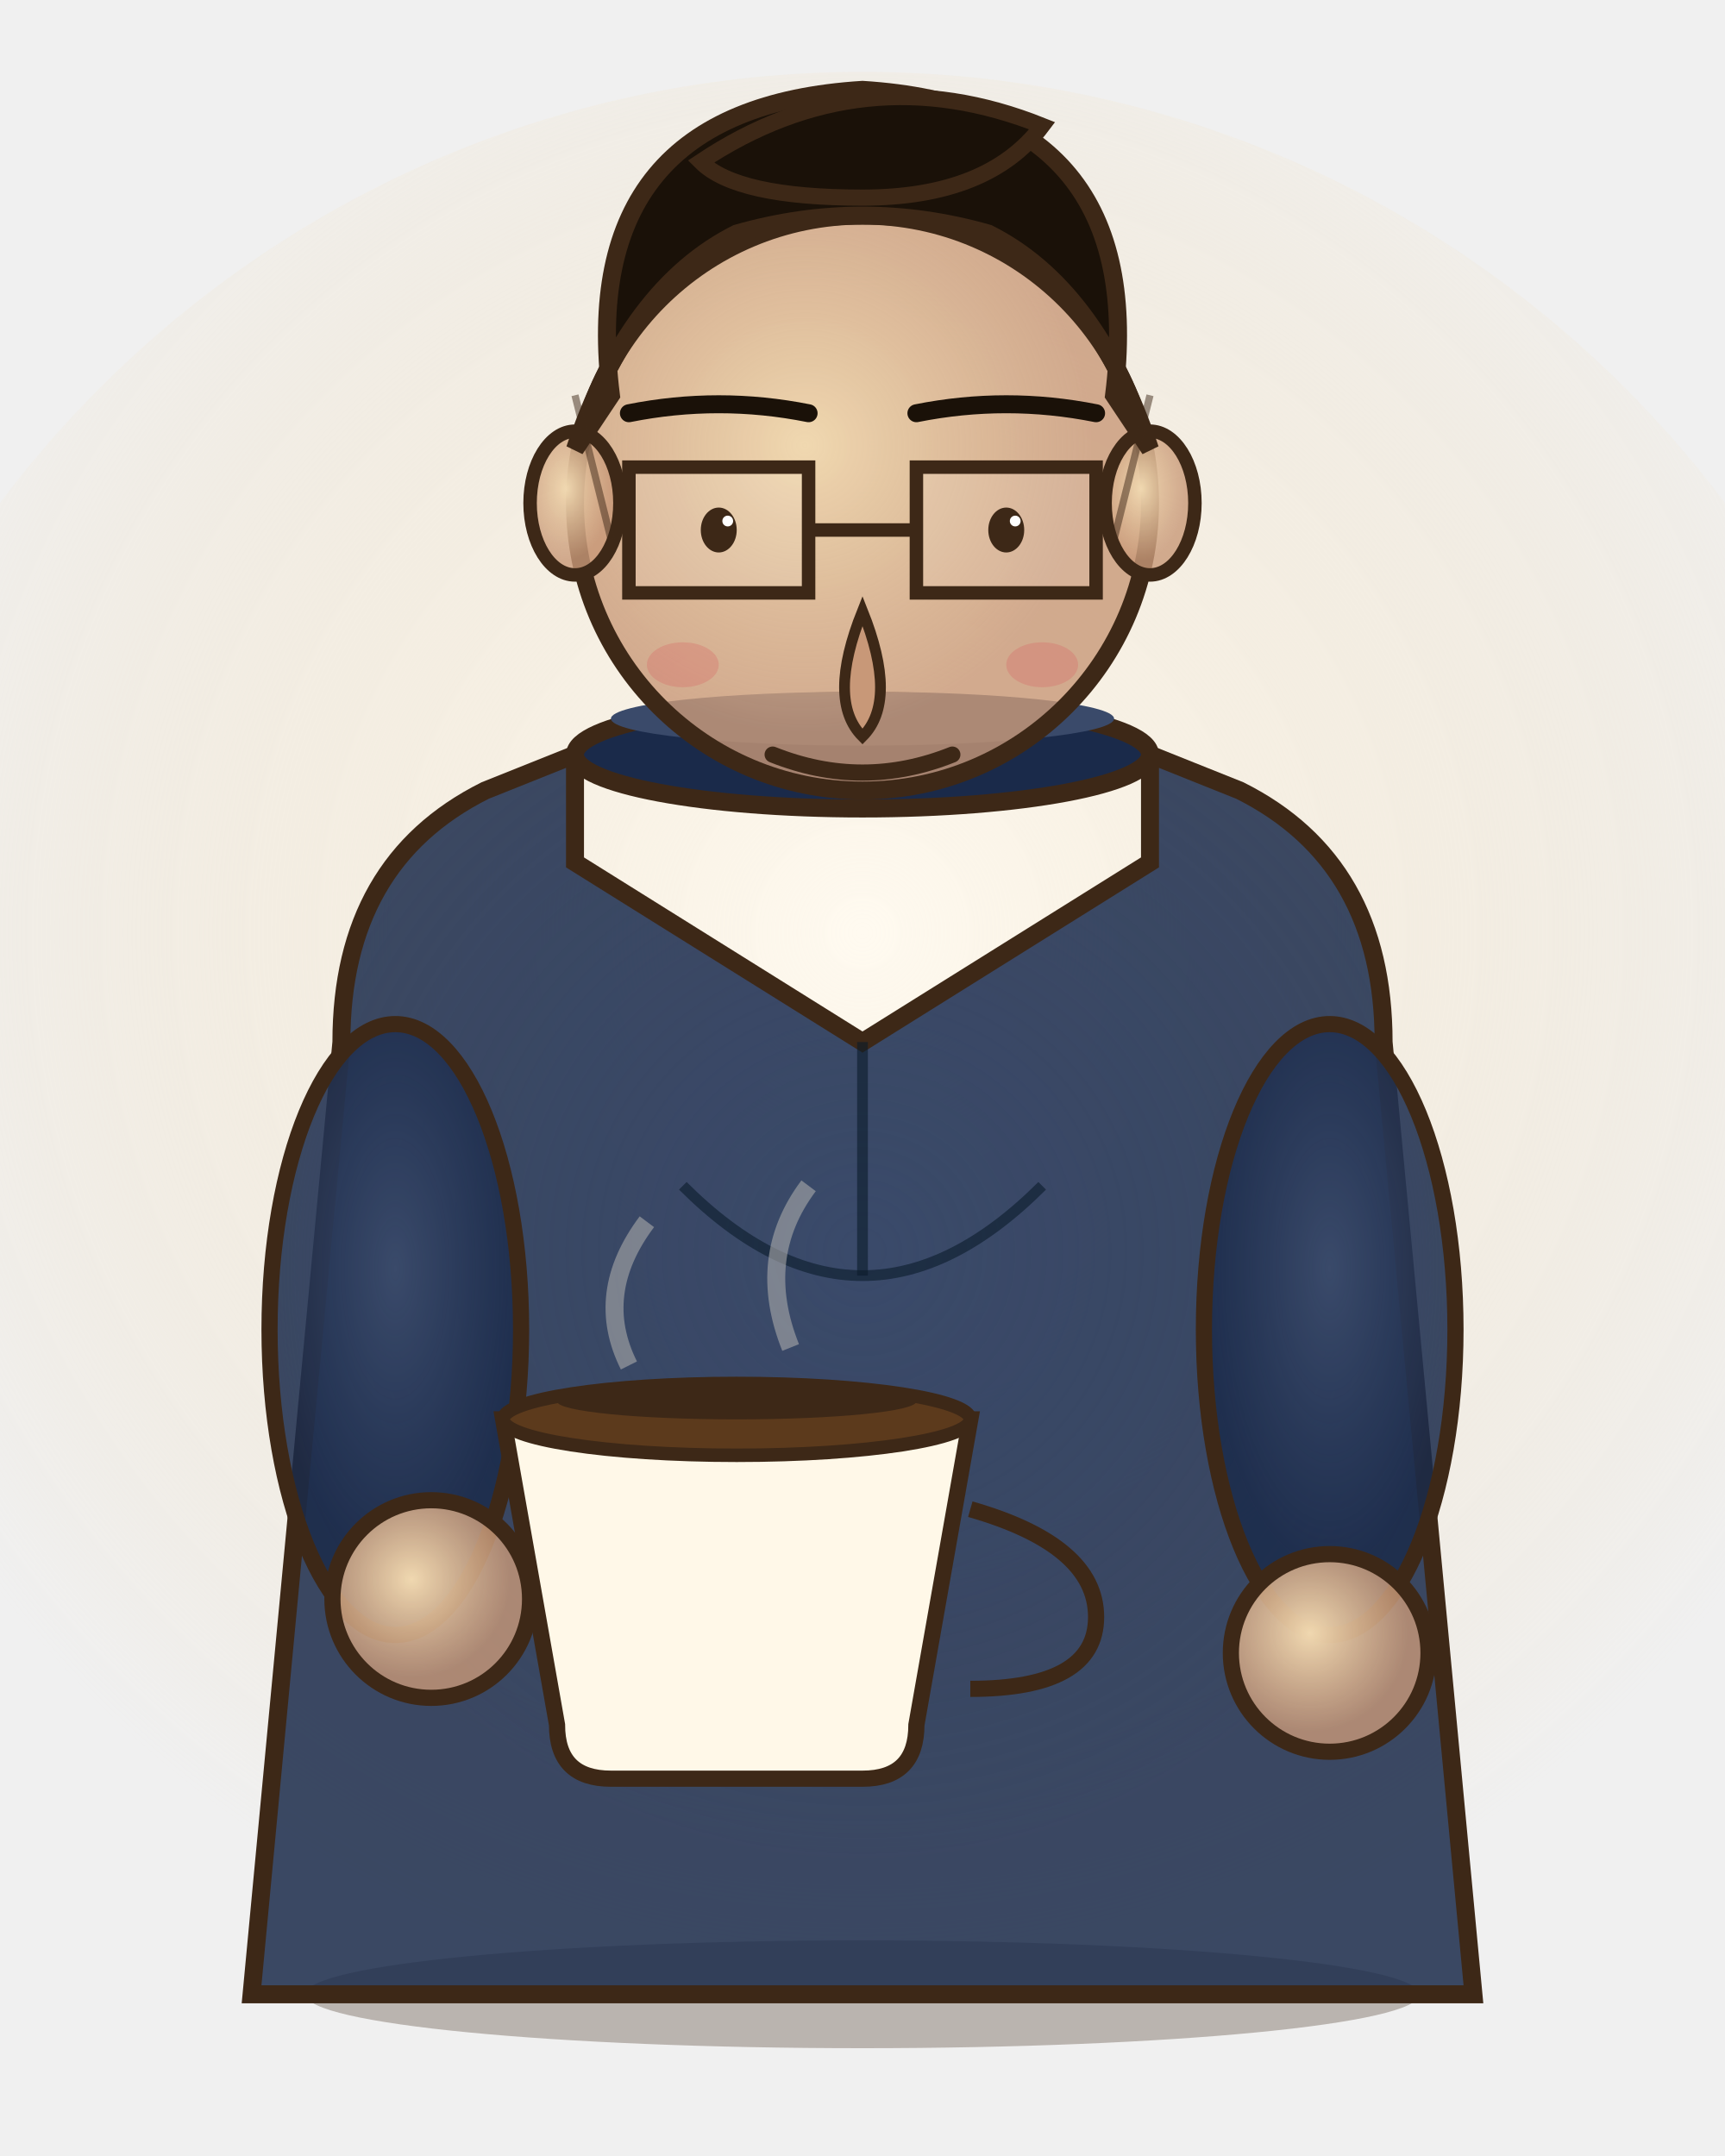
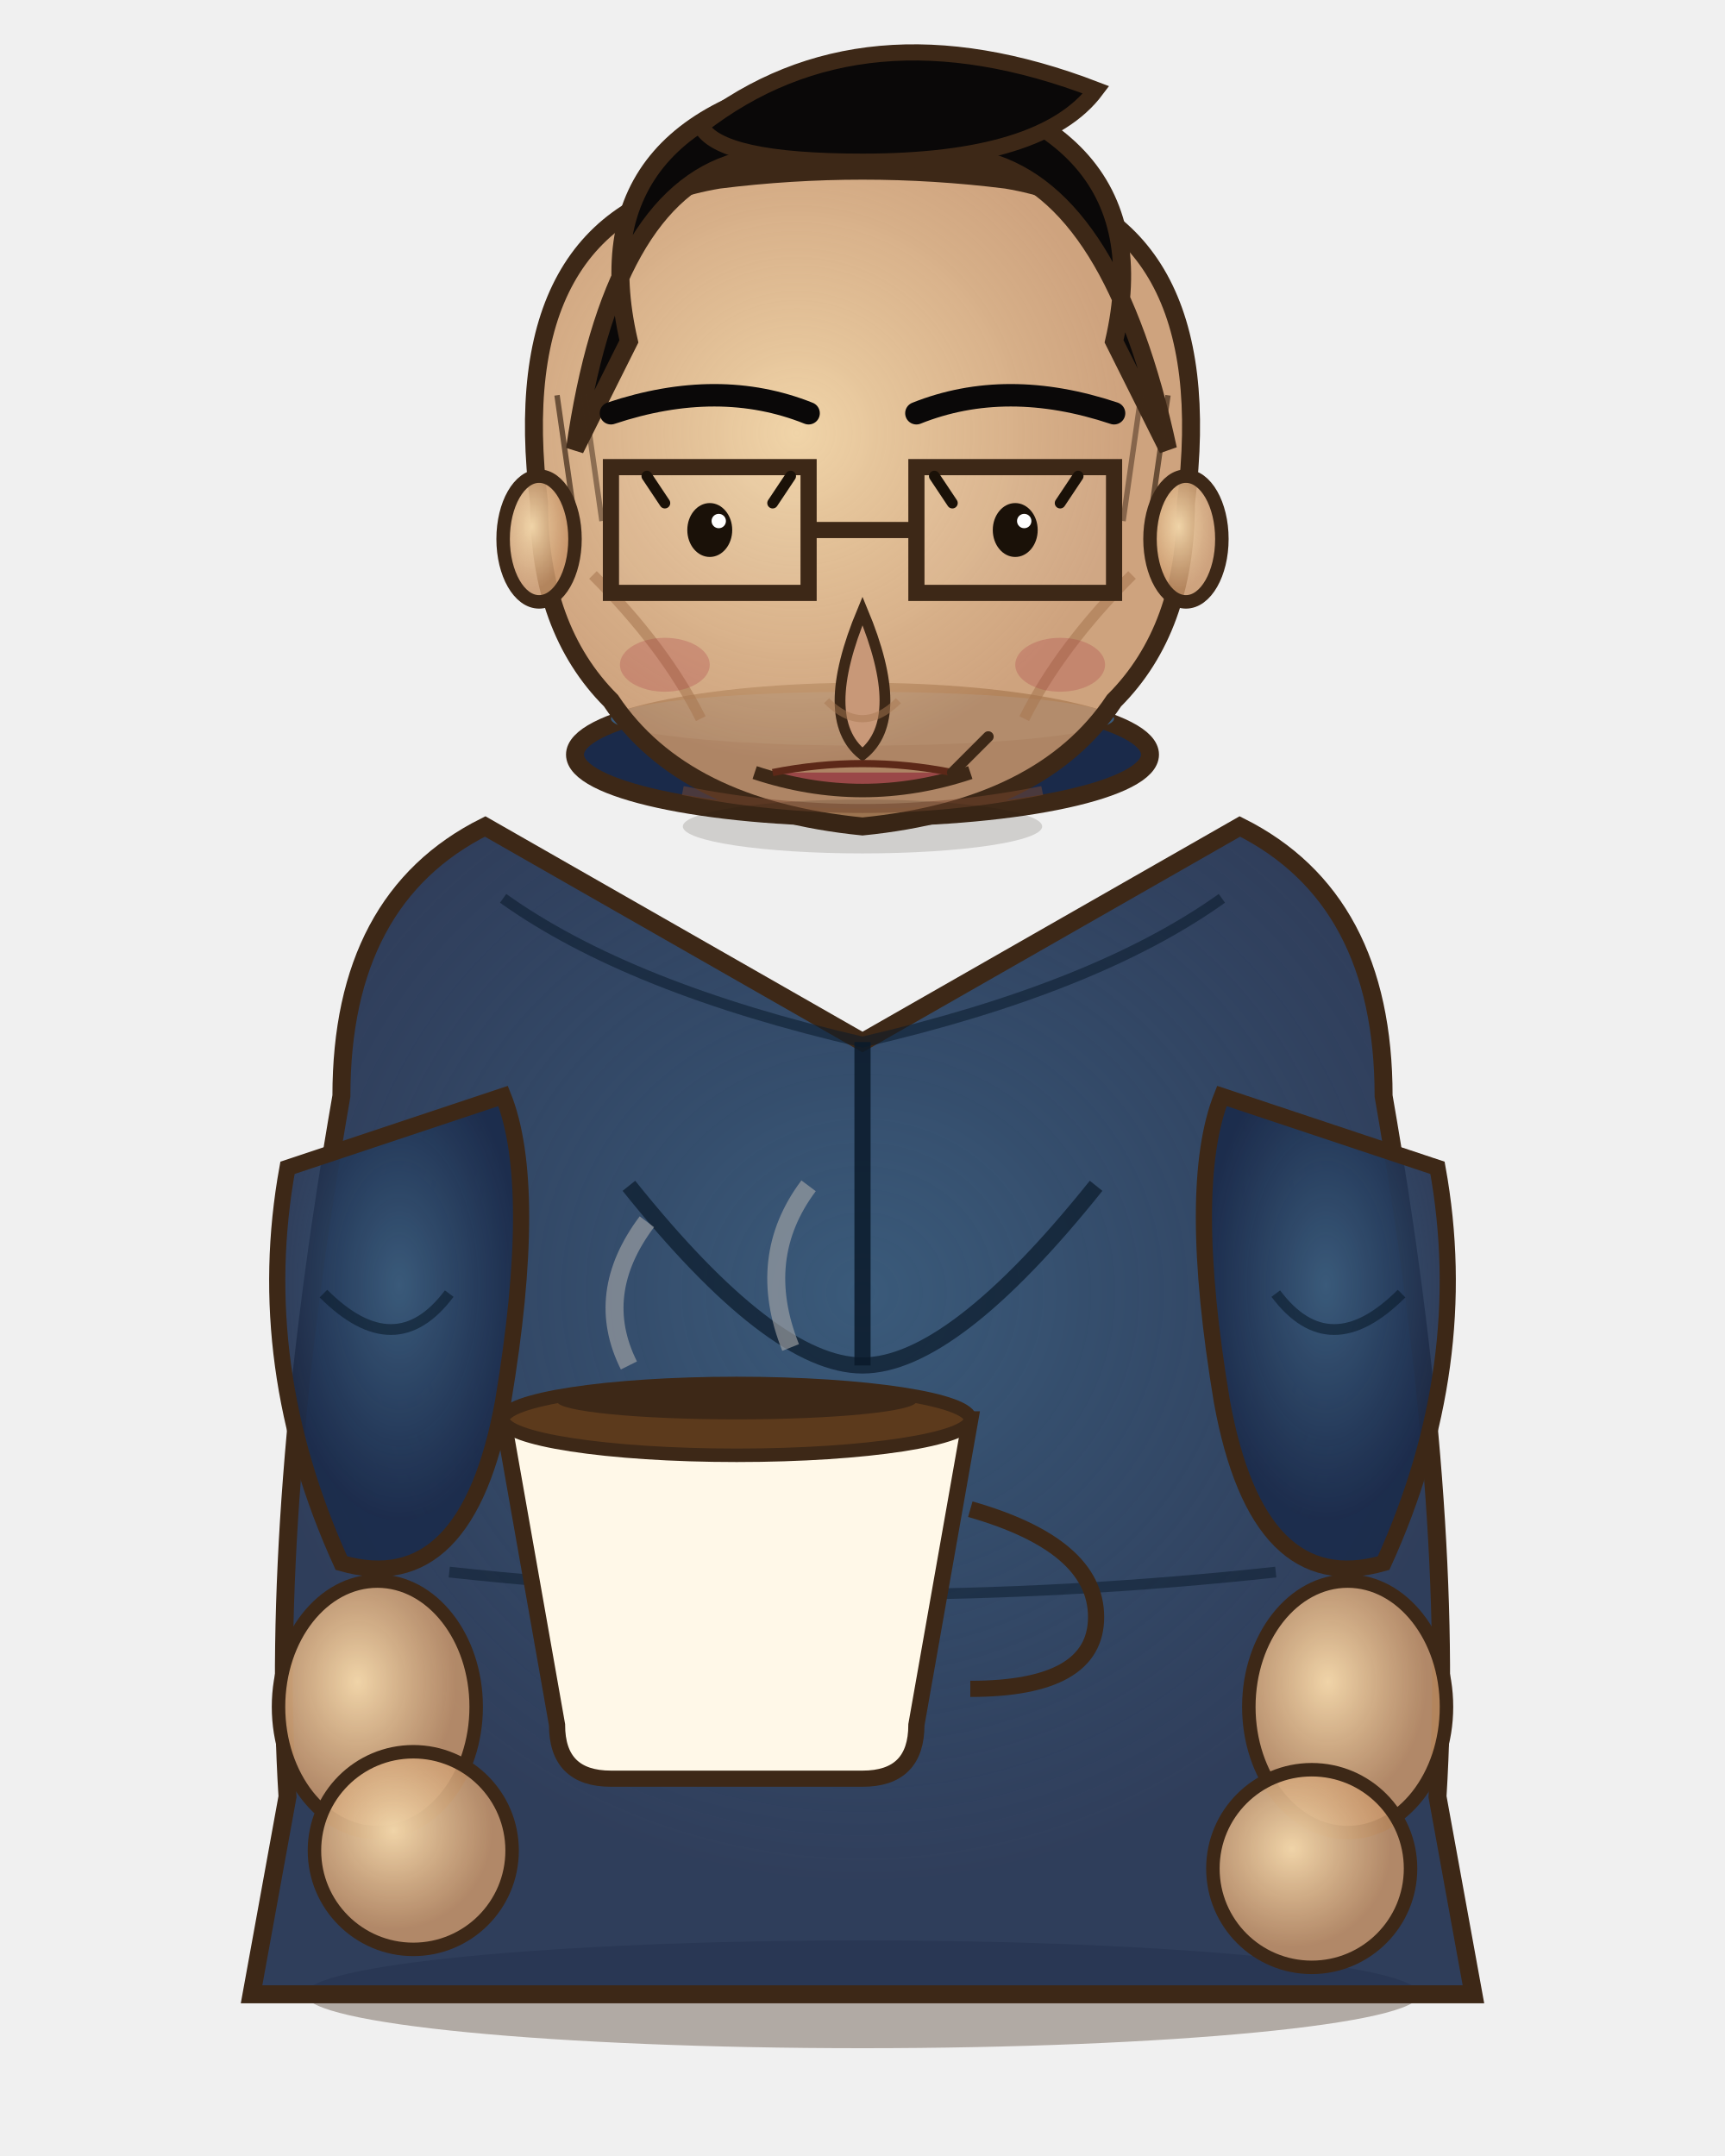
<svg xmlns="http://www.w3.org/2000/svg" viewBox="0 0 192 240" width="192" height="240">
  <defs>
-     <radialGradient id="j-page" cx="0.5" cy="0.4">
-       <stop offset="0" stop-color="#fffaf0" />
-       <stop offset="1" stop-color="#f0dcb8" stop-opacity="0" />
+     <radialGradient id="j-skin" cx="0.4" cy="0.4">
+       <stop offset="0" stop-color="#f0d4a8" />
+       <stop offset="1" stop-color="#c8956a" stop-opacity="0.85" />
    </radialGradient>
-     <radialGradient id="j-skin" cx="0.4" cy="0.4">
-       <stop offset="0" stop-color="#f0d8b0" />
-       <stop offset="1" stop-color="#c89878" stop-opacity="0.8" />
-     </radialGradient>
-     <radialGradient id="j-turtleneck" cx="0.5" cy="0.4">
-       <stop offset="0" stop-color="#3a4a6a" />
-       <stop offset="1" stop-color="#1a2a4a" stop-opacity="0.85" />
+     <radialGradient id="j-tn" cx="0.5" cy="0.4">
+       <stop offset="0" stop-color="#3a5a7a" />
+       <stop offset="1" stop-color="#1a2a4a" stop-opacity="0.9" />
    </radialGradient>
  </defs>
-   <ellipse cx="96" cy="128" rx="120" ry="120" fill="url(#j-page)" />
-   <ellipse cx="96" cy="222" rx="62" ry="6" fill="#3d2817" opacity="0.3" />
-   <path d="M 38 116 L 28 222 L 164 222 L 154 116 Q 154 96 138 88 L 128 84 L 128 96 L 96 116 L 64 96 L 64 84 L 54 88 Q 38 96 38 116 Z" fill="url(#j-turtleneck)" />
-   <path d="M 38 116 L 28 222 L 164 222 L 154 116 Q 154 96 138 88 L 128 84 L 128 96 L 96 116 L 64 96 L 64 84 L 54 88 Q 38 96 38 116 Z" fill="none" stroke="#3d2817" stroke-width="2" />
-   <ellipse cx="96" cy="84" rx="32" ry="6" fill="#1a2a4a" stroke="#3d2817" stroke-width="2" />
-   <ellipse cx="96" cy="80" rx="28" ry="3" fill="#3a4a6a" />
-   <path d="M 96 116 L 96 142" stroke="#0a1a2a" stroke-width="1.2" opacity="0.6" />
-   <path d="M 76 132 Q 86 142 96 142 Q 106 142 116 132" fill="none" stroke="#0a1a2a" stroke-width="1.2" opacity="0.6" />
-   <ellipse cx="44" cy="148" rx="14" ry="34" fill="url(#j-turtleneck)" stroke="#3d2817" stroke-width="1.8" />
-   <ellipse cx="148" cy="148" rx="14" ry="34" fill="url(#j-turtleneck)" stroke="#3d2817" stroke-width="1.8" />
-   <circle cx="48" cy="178" r="11" fill="url(#j-skin)" stroke="#3d2817" stroke-width="1.8" />
-   <circle cx="148" cy="184" r="11" fill="url(#j-skin)" stroke="#3d2817" stroke-width="1.8" />
+   <ellipse cx="96" cy="222" rx="62" ry="6" fill="#3d2817" opacity="0.35" />
+   <path d="M 38 122 Q 30 168 32 200 L 28 222 L 164 222 L 160 200 Q 162 168 154 122 Q 154 100 138 92 L 96 116 L 54 92 Q 38 100 38 122 Z" fill="url(#j-tn)" />
+   <path d="M 38 122 Q 30 168 32 200 L 28 222 L 164 222 L 160 200 Q 162 168 154 122 Q 154 100 138 92 L 96 116 L 54 92 Q 38 100 38 122 Z" fill="none" stroke="#3d2817" stroke-width="2" />
+   <ellipse cx="96" cy="84" rx="32" ry="7" fill="#1a2a4a" stroke="#3d2817" stroke-width="2" />
+   <ellipse cx="96" cy="80" rx="28" ry="3" fill="#3a5a7a" />
+   <path d="M 96 116 L 96 152" stroke="#0a1a2a" stroke-width="1.8" opacity="0.85" />
+   <path d="M 70 132 Q 86 152 96 152 Q 106 152 122 132" fill="none" stroke="#0a1a2a" stroke-width="1.8" opacity="0.7" />
+   <path d="M 56 100 Q 70 110 96 116 Q 122 110 136 100" fill="none" stroke="#0a1a2a" stroke-width="1.2" opacity="0.55" />
+   <path d="M 50 175 Q 96 180 142 175" fill="none" stroke="#0a1a2a" stroke-width="1.2" opacity="0.5" />
+   <path d="M 32 130 Q 28 152 38 174 Q 52 178 56 156 Q 60 132 56 122 Z" fill="url(#j-tn)" stroke="#3d2817" stroke-width="1.8" />
+   <path d="M 160 130 Q 164 152 154 174 Q 140 178 136 156 Q 132 132 136 122 Z" fill="url(#j-tn)" stroke="#3d2817" stroke-width="1.8" />
+   <path d="M 36 144 Q 44 152 50 144" fill="none" stroke="#0a1a2a" stroke-width="1.2" opacity="0.6" />
+   <path d="M 156 144 Q 148 152 142 144" fill="none" stroke="#0a1a2a" stroke-width="1.2" opacity="0.6" />
+   <ellipse cx="42" cy="190" rx="11" ry="14" fill="url(#j-skin)" stroke="#3d2817" stroke-width="1.5" />
+   <ellipse cx="150" cy="190" rx="11" ry="14" fill="url(#j-skin)" stroke="#3d2817" stroke-width="1.5" />
+   <circle cx="46" cy="206" r="11" fill="url(#j-skin)" stroke="#3d2817" stroke-width="1.5" />
+   <circle cx="146" cy="208" r="11" fill="url(#j-skin)" stroke="#3d2817" stroke-width="1.5" />
  <path d="M 56 158 L 62 192 Q 62 198 68 198 L 96 198 Q 102 198 102 192 L 108 158 Z" fill="#fff8e8" stroke="#3d2817" stroke-width="1.8" />
  <ellipse cx="82" cy="158" rx="26" ry="4" fill="#5c3a1c" stroke="#3d2817" stroke-width="1.5" />
  <ellipse cx="82" cy="156" rx="20" ry="2" fill="#3d2817" />
  <path d="M 108 168 Q 122 172 122 180 Q 122 188 108 188" fill="none" stroke="#3d2817" stroke-width="1.8" />
  <path d="M 70 152 Q 66 144 72 136" stroke="#aaa" stroke-width="2" fill="none" opacity="0.6" />
  <path d="M 88 150 Q 84 140 90 132" stroke="#aaa" stroke-width="2" fill="none" opacity="0.6" />
-   <circle cx="96" cy="56" r="32" fill="url(#j-skin)" stroke="#3d2817" stroke-width="2" />
-   <ellipse cx="64" cy="56" rx="5" ry="8" fill="url(#j-skin)" stroke="#3d2817" stroke-width="1.5" />
-   <ellipse cx="128" cy="56" rx="5" ry="8" fill="url(#j-skin)" stroke="#3d2817" stroke-width="1.5" />
-   <path d="M 68 44 Q 64 12 96 10 Q 128 12 124 44 L 128 50 Q 122 32 110 26 Q 96 22 82 26 Q 70 32 64 50 L 68 44 Z" fill="#1a1108" stroke="#3d2817" stroke-width="2" />
-   <path d="M 78 18 Q 96 6 116 14 Q 110 22 96 22 Q 82 22 78 18 Z" fill="#1a1108" stroke="#3d2817" stroke-width="1.8" />
-   <line x1="64" y1="44" x2="68" y2="60" stroke="#3d2817" stroke-width="0.8" opacity="0.5" />
-   <line x1="128" y1="44" x2="124" y2="60" stroke="#3d2817" stroke-width="0.8" opacity="0.5" />
-   <rect x="70" y="52" width="20" height="14" fill="#fff" fill-opacity="0.1" stroke="#3d2817" stroke-width="1.5" />
-   <rect x="102" y="52" width="20" height="14" fill="#fff" fill-opacity="0.1" stroke="#3d2817" stroke-width="1.5" />
-   <line x1="90" y1="59" x2="102" y2="59" stroke="#3d2817" stroke-width="1.5" />
-   <ellipse cx="80" cy="59" rx="2" ry="2.5" fill="#3d2817" />
-   <ellipse cx="112" cy="59" rx="2" ry="2.5" fill="#3d2817" />
-   <circle cx="81" cy="58" r="0.6" fill="#fff" />
-   <circle cx="113" cy="58" r="0.6" fill="#fff" />
-   <path d="M 70 46 Q 80 44 90 46" stroke="#1a1108" stroke-width="2" fill="none" stroke-linecap="round" />
-   <path d="M 102 46 Q 112 44 122 46" stroke="#1a1108" stroke-width="2" fill="none" stroke-linecap="round" />
-   <path d="M 96 68 Q 92 78 96 82 Q 100 78 96 68 Z" fill="#c89878" stroke="#3d2817" stroke-width="1.2" />
-   <path d="M 86 84 Q 96 88 106 84" stroke="#3d2817" stroke-width="1.8" fill="none" stroke-linecap="round" />
-   <ellipse cx="76" cy="74" rx="4" ry="2.5" fill="#d86060" opacity="0.3" />
-   <ellipse cx="116" cy="74" rx="4" ry="2.5" fill="#d86060" opacity="0.3" />
+   <path d="M 60 56 Q 56 24 80 20 Q 96 18 112 20 Q 136 24 132 56 Q 132 70 124 78 Q 116 90 96 92 Q 76 90 68 78 Q 60 70 60 56 Z" fill="url(#j-skin)" stroke="#3d2817" stroke-width="2" />
+   <ellipse cx="60" cy="60" rx="4" ry="7" fill="url(#j-skin)" stroke="#3d2817" stroke-width="1.5" />
+   <ellipse cx="132" cy="60" rx="4" ry="7" fill="url(#j-skin)" stroke="#3d2817" stroke-width="1.5" />
+   <path d="M 66 64 Q 74 72 78 80" stroke="#a87852" stroke-width="1.2" fill="none" opacity="0.6" />
+   <path d="M 126 64 Q 118 72 114 80" stroke="#a87852" stroke-width="1.2" fill="none" opacity="0.6" />
+   <path d="M 76 88 Q 96 92 116 88" stroke="#7a4830" stroke-width="1" fill="none" opacity="0.5" />
+   <path d="M 70 38 Q 64 12 96 8 Q 130 12 124 38 L 130 50 Q 124 22 110 18 Q 96 16 82 18 Q 68 22 64 50 L 70 38 Z" fill="#0a0808" stroke="#3d2817" stroke-width="2" />
+   <path d="M 78 14 Q 96 0 122 10 Q 116 18 96 18 Q 80 18 78 14 Z" fill="#0a0808" stroke="#3d2817" stroke-width="1.8" />
+   <line x1="62" y1="44" x2="64" y2="58" stroke="#3d2817" stroke-width="0.6" opacity="0.7" />
+   <line x1="65" y1="44" x2="67" y2="58" stroke="#3d2817" stroke-width="0.6" opacity="0.5" />
+   <line x1="130" y1="44" x2="128" y2="58" stroke="#3d2817" stroke-width="0.6" opacity="0.7" />
+   <line x1="127" y1="44" x2="125" y2="58" stroke="#3d2817" stroke-width="0.6" opacity="0.5" />
+   <rect x="68" y="52" width="22" height="14" fill="#fff" fill-opacity="0.05" stroke="#3d2817" stroke-width="1.8" />
+   <rect x="102" y="52" width="22" height="14" fill="#fff" fill-opacity="0.05" stroke="#3d2817" stroke-width="1.8" />
+   <line x1="90" y1="59" x2="102" y2="59" stroke="#3d2817" stroke-width="1.8" />
+   <ellipse cx="79" cy="59" rx="2.5" ry="3" fill="#1a1108" />
+   <ellipse cx="113" cy="59" rx="2.5" ry="3" fill="#1a1108" />
+   <circle cx="80" cy="58" r="0.8" fill="#fff" />
+   <circle cx="114" cy="58" r="0.8" fill="#fff" />
+   <path d="M 74 56 L 72 53 M 86 56 L 88 53 M 106 56 L 104 53 M 118 56 L 120 53" stroke="#1a1108" stroke-width="1.2" stroke-linecap="round" />
+   <path d="M 68 46 Q 80 42 90 46" stroke="#0a0808" stroke-width="2.5" fill="none" stroke-linecap="round" />
+   <path d="M 102 46 Q 112 42 124 46" stroke="#0a0808" stroke-width="2.5" fill="none" stroke-linecap="round" />
+   <path d="M 96 68 Q 91 80 96 84 Q 101 80 96 68 Z" fill="#c89878" stroke="#3d2817" stroke-width="1.2" />
+   <path d="M 92 78 Q 96 82 100 78" stroke="#a87852" stroke-width="0.8" fill="none" opacity="0.5" />
+   <path d="M 84 86 Q 96 90 108 86" fill="#9a4848" stroke="#3d2817" stroke-width="1.5" />
+   <path d="M 86 86 Q 96 84 106 86" stroke="#5c2818" stroke-width="0.8" fill="none" />
+   <path d="M 106 86 L 110 82" stroke="#3d2817" stroke-width="1.2" stroke-linecap="round" />
+   <ellipse cx="96" cy="92" rx="20" ry="3" fill="#1a1108" opacity="0.15" />
+   <ellipse cx="74" cy="74" rx="5" ry="3" fill="#a83040" opacity="0.25" />
+   <ellipse cx="118" cy="74" rx="5" ry="3" fill="#a83040" opacity="0.25" />
</svg>
